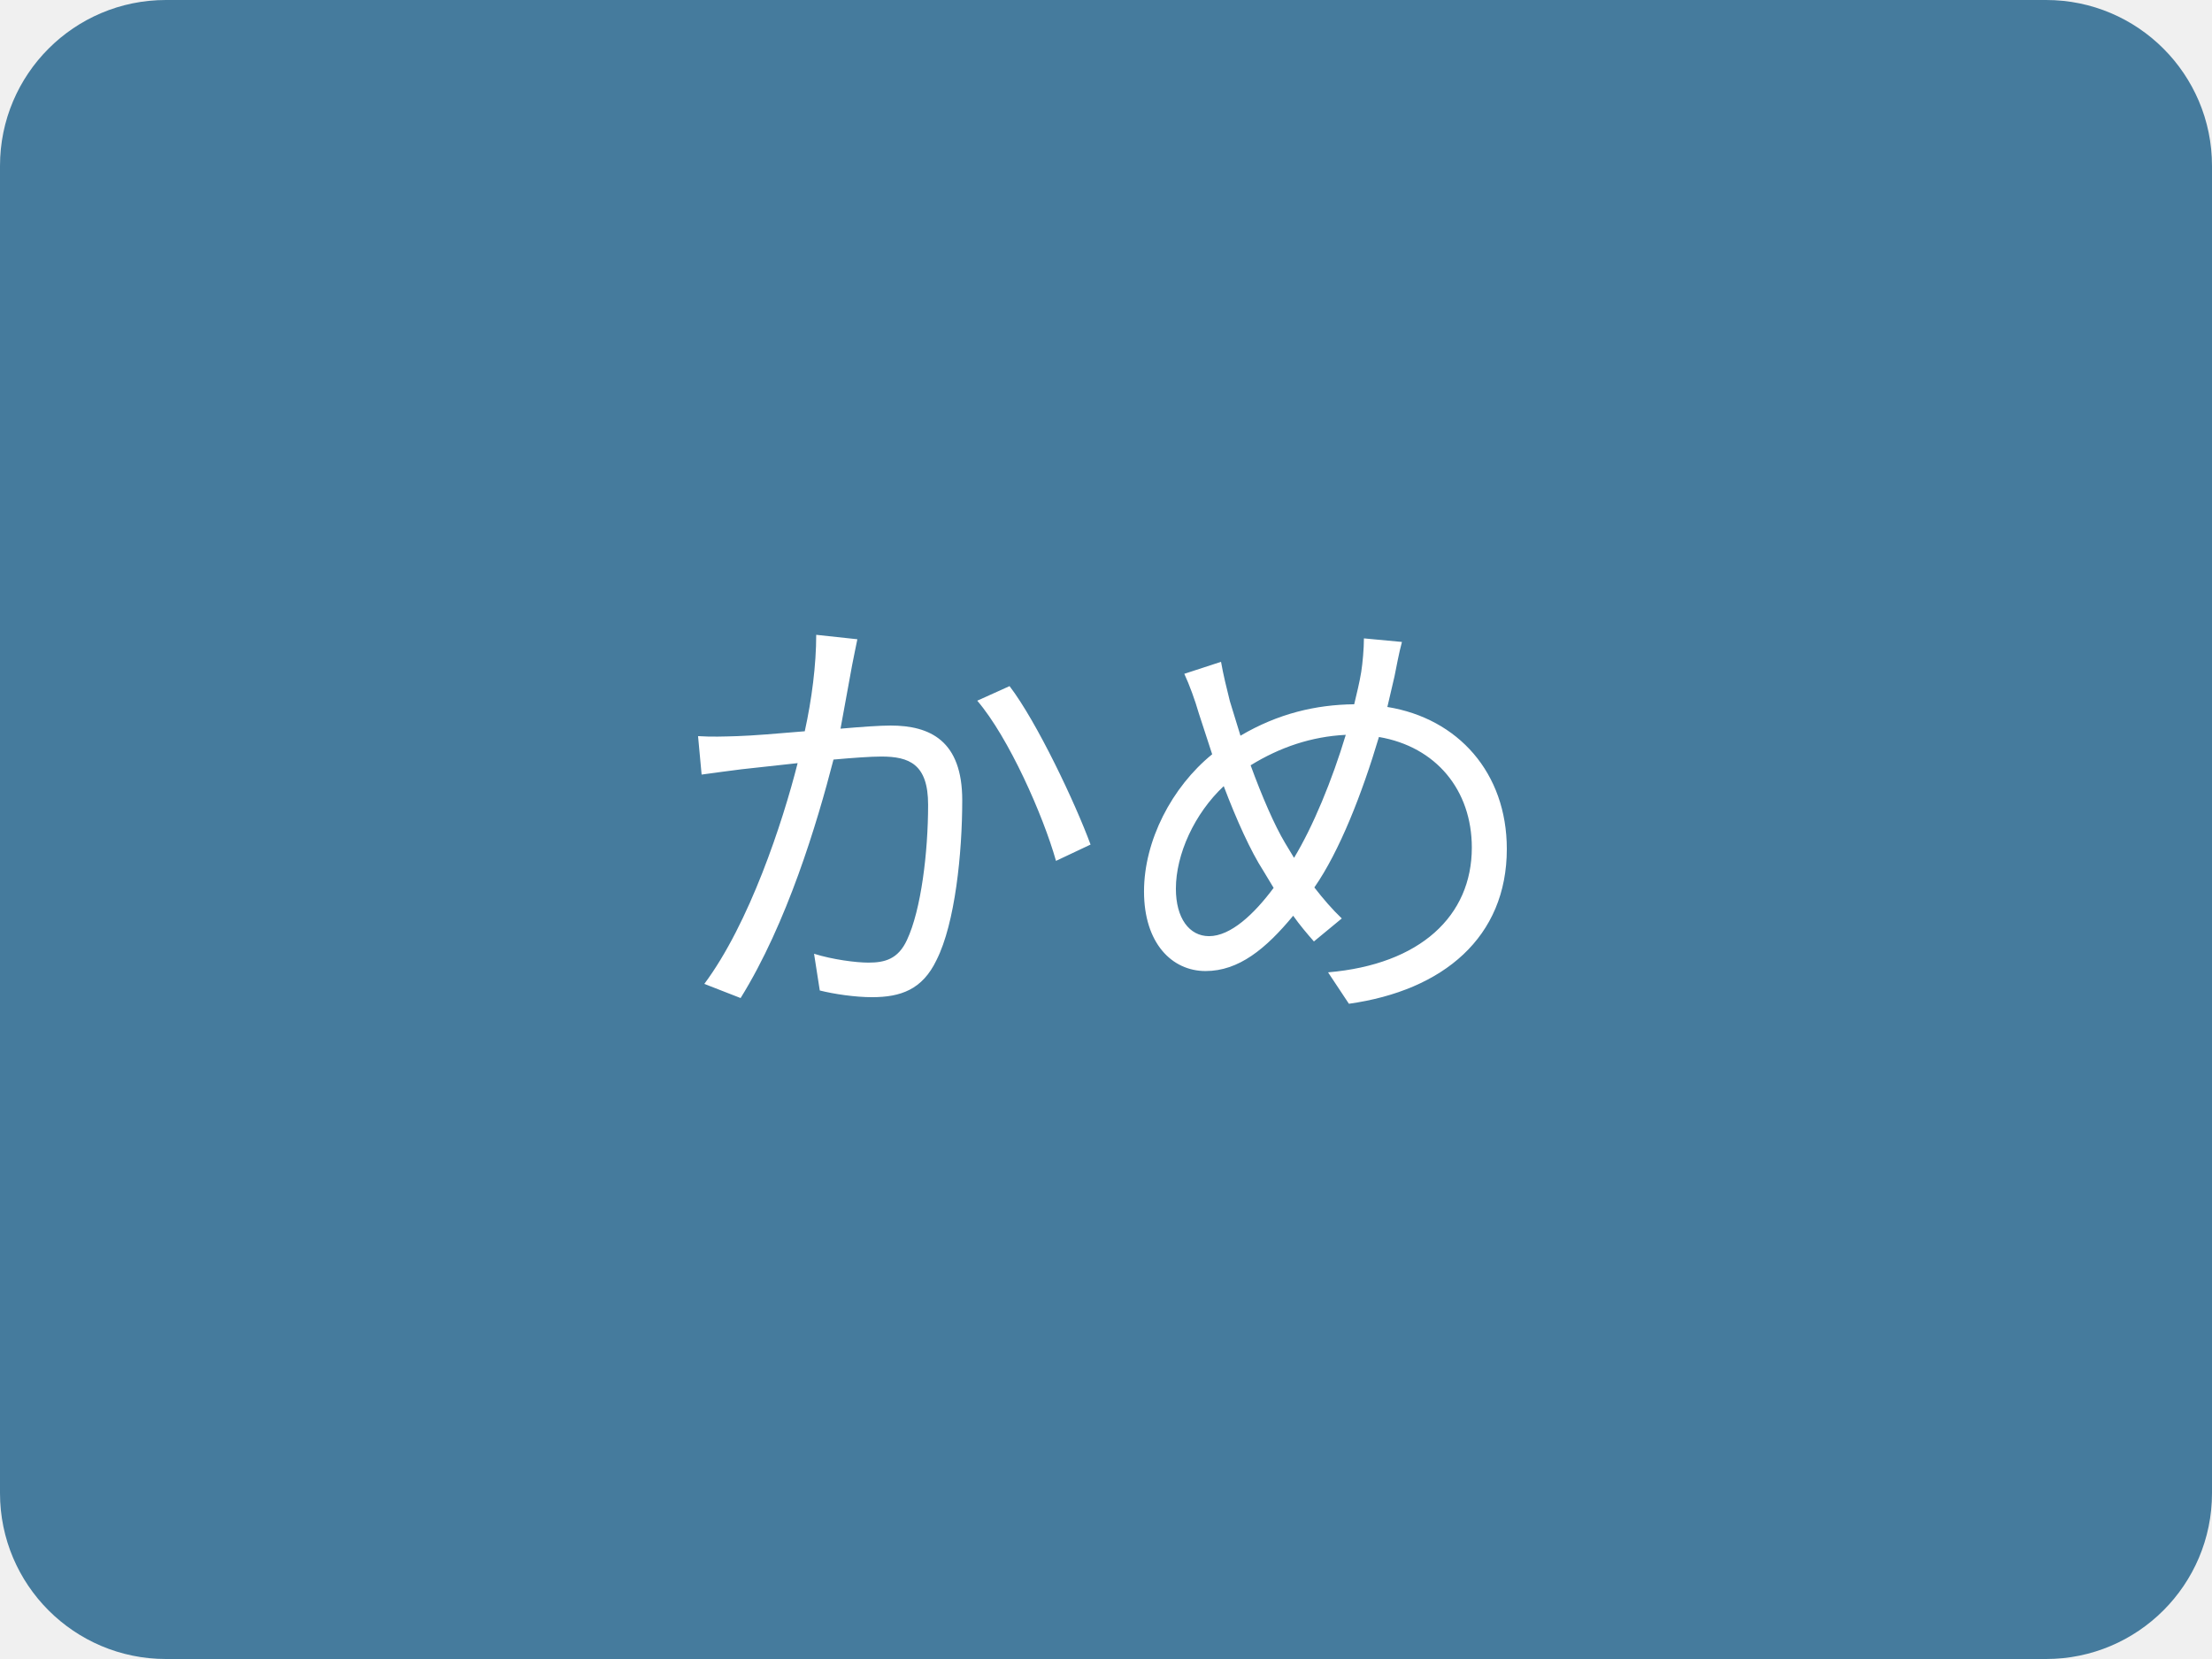
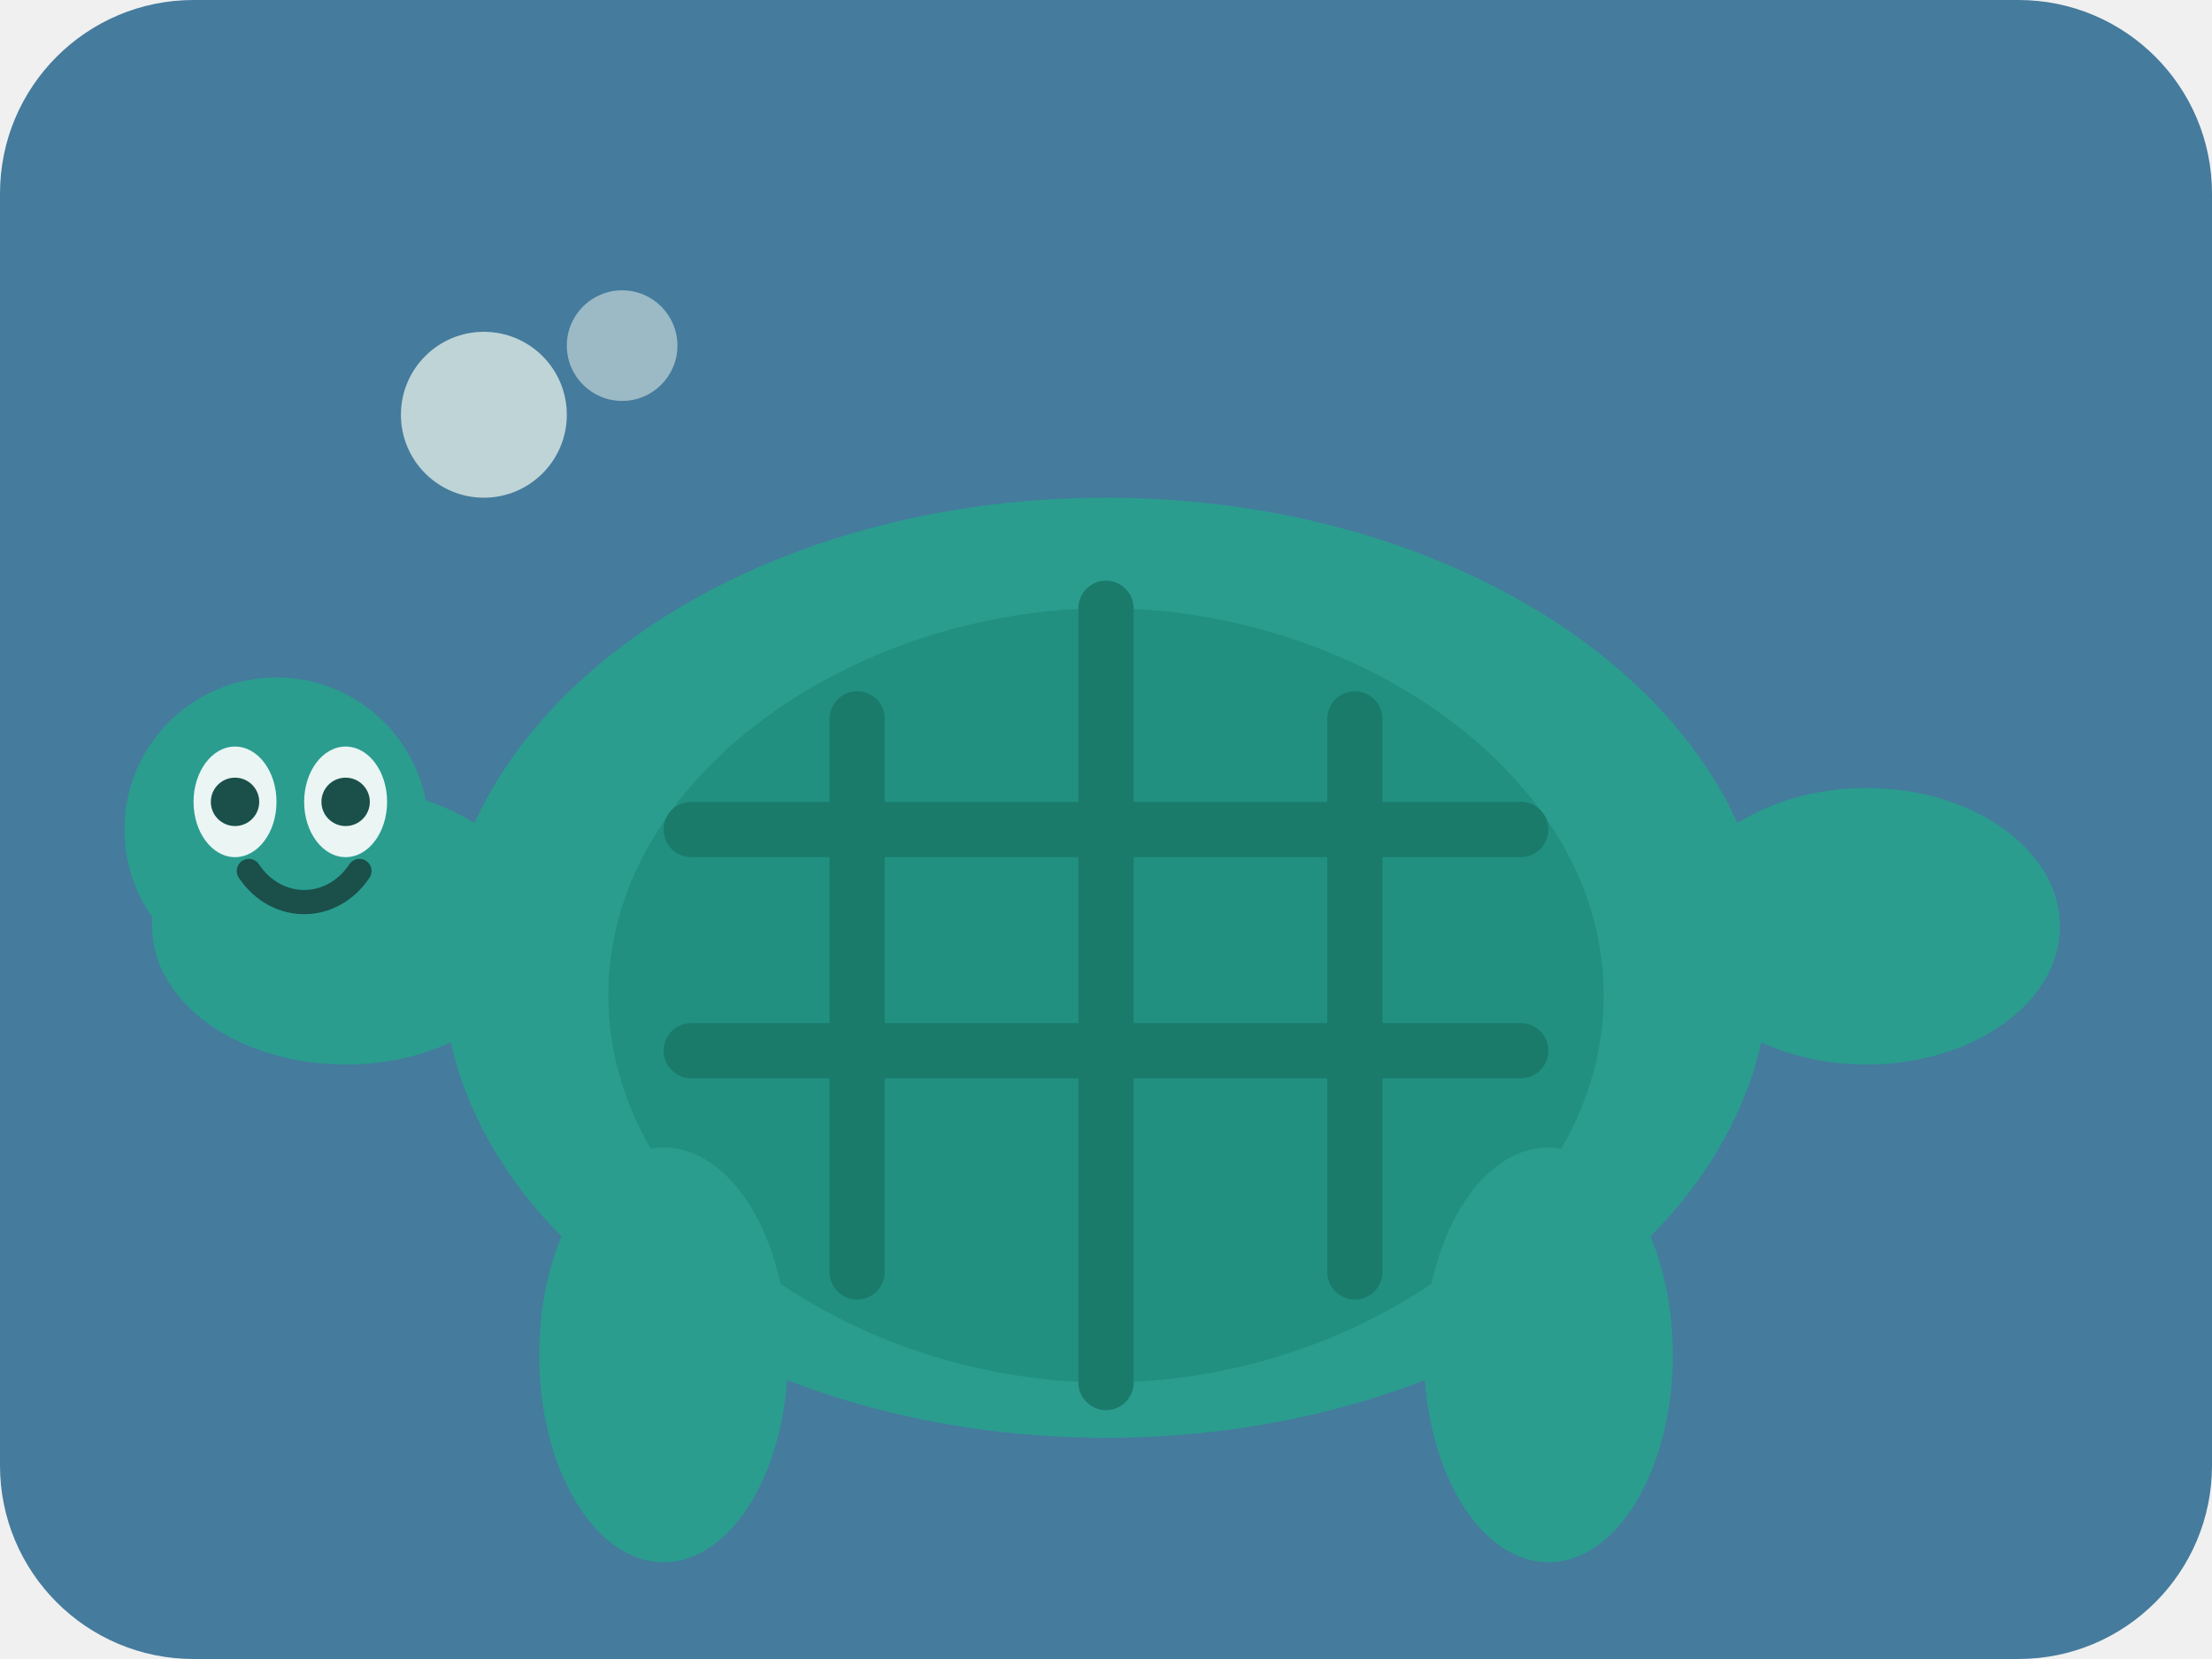
<svg xmlns="http://www.w3.org/2000/svg" viewBox="0 0 320 240">
-   <rect width="320" height="240" fill="#457B9D" rx="24" />
-   <text x="50%" y="50%" dominant-baseline="middle" text-anchor="middle" font-family="Noto Sans JP, sans-serif" font-size="64" fill="#fff">かめ</text>
+   <rect width="320" height="240" fill="#457B9D" rx="28" />
+   <g transform="translate(160 140)">
+     <ellipse cx="0" cy="0" rx="96" ry="68" fill="#2A9D8F" />
+     <path d="M0-52c-36 0-72 24-72 56s36 56 72 56 72-24 72-56-36-56-72-56z" fill="#219080" />
+     <g fill="none" stroke="#1B7B6B" stroke-width="8" stroke-linecap="round">
+       <path d="M-60-20h120" />
+       <path d="M-60 12h120" />
+       <path d="M0-52v112" />
+       <path d="M-36-36v80" />
+       <path d="M36-36v80" />
+     </g>
+     <ellipse cx="-110" cy="-6" rx="28" ry="20" fill="#2A9D8F" />
+     <ellipse cx="110" cy="-6" rx="28" ry="20" fill="#2A9D8F" />
+     <ellipse cx="-64" cy="56" rx="18" ry="30" fill="#2A9D8F" />
+     <ellipse cx="64" cy="56" rx="18" ry="30" fill="#2A9D8F" />
+     <g transform="translate(-120 -20)">
+       <circle cx="0" cy="0" r="22" fill="#2A9D8F" />
+       <ellipse cx="-6" cy="-4" rx="6" ry="8" fill="#fff" opacity="0.9" />
+       <ellipse cx="10" cy="-4" rx="6" ry="8" fill="#fff" opacity="0.9" />
+       <circle cx="-6" cy="-4" r="3.5" fill="#1B4F4A" />
+       <circle cx="10" cy="-4" r="3.5" fill="#1B4F4A" />
+       <path d="M-4 6c4 6 12 6 16 0" fill="none" stroke="#1B4F4A" stroke-width="3.5" stroke-linecap="round" />
+     </g>
+   </g>
+   <circle cx="70" cy="60" r="12" fill="#F1FAEE" opacity="0.7" />
+   <circle cx="90" cy="50" r="8" fill="#F1FAEE" opacity="0.5" />
</svg>
